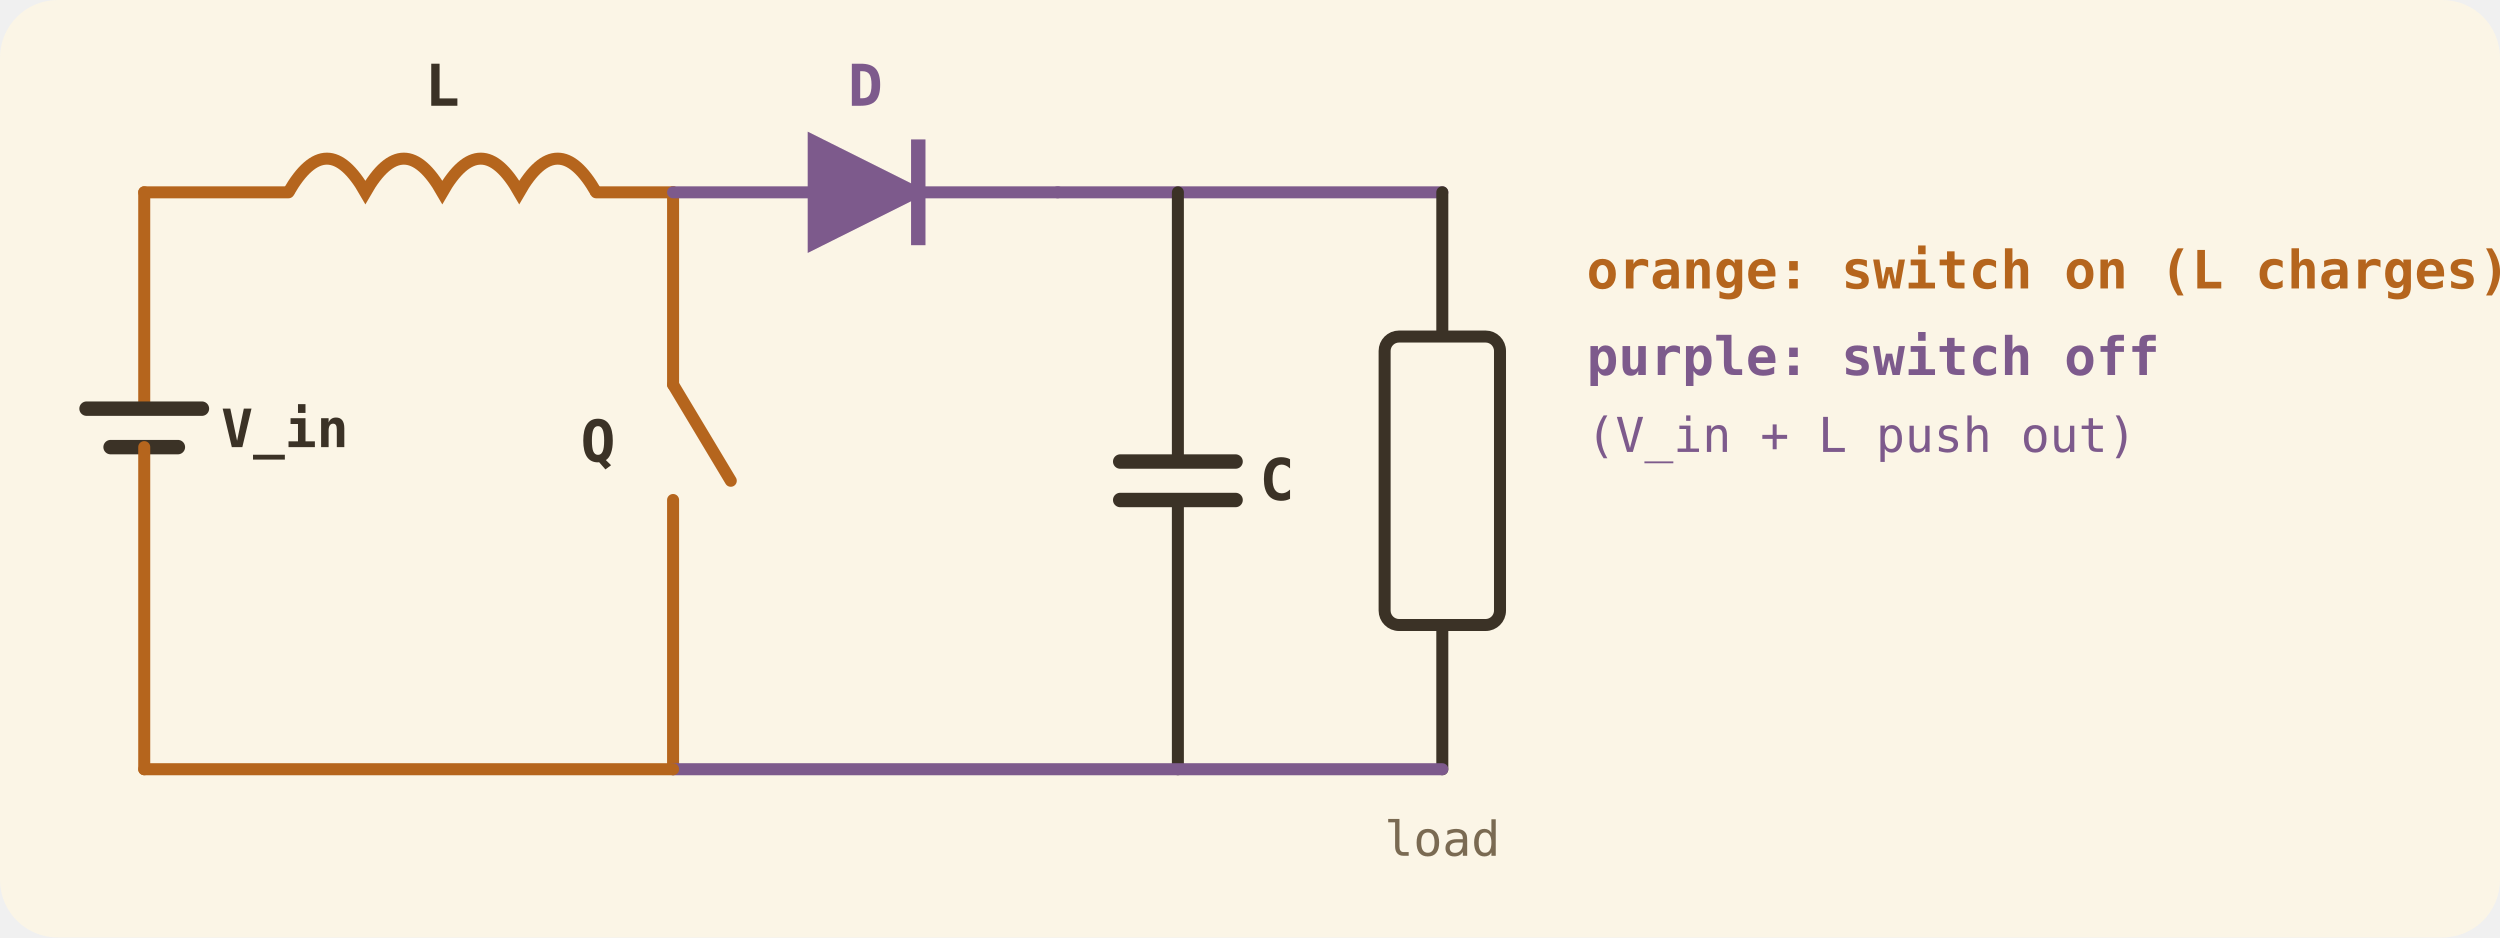
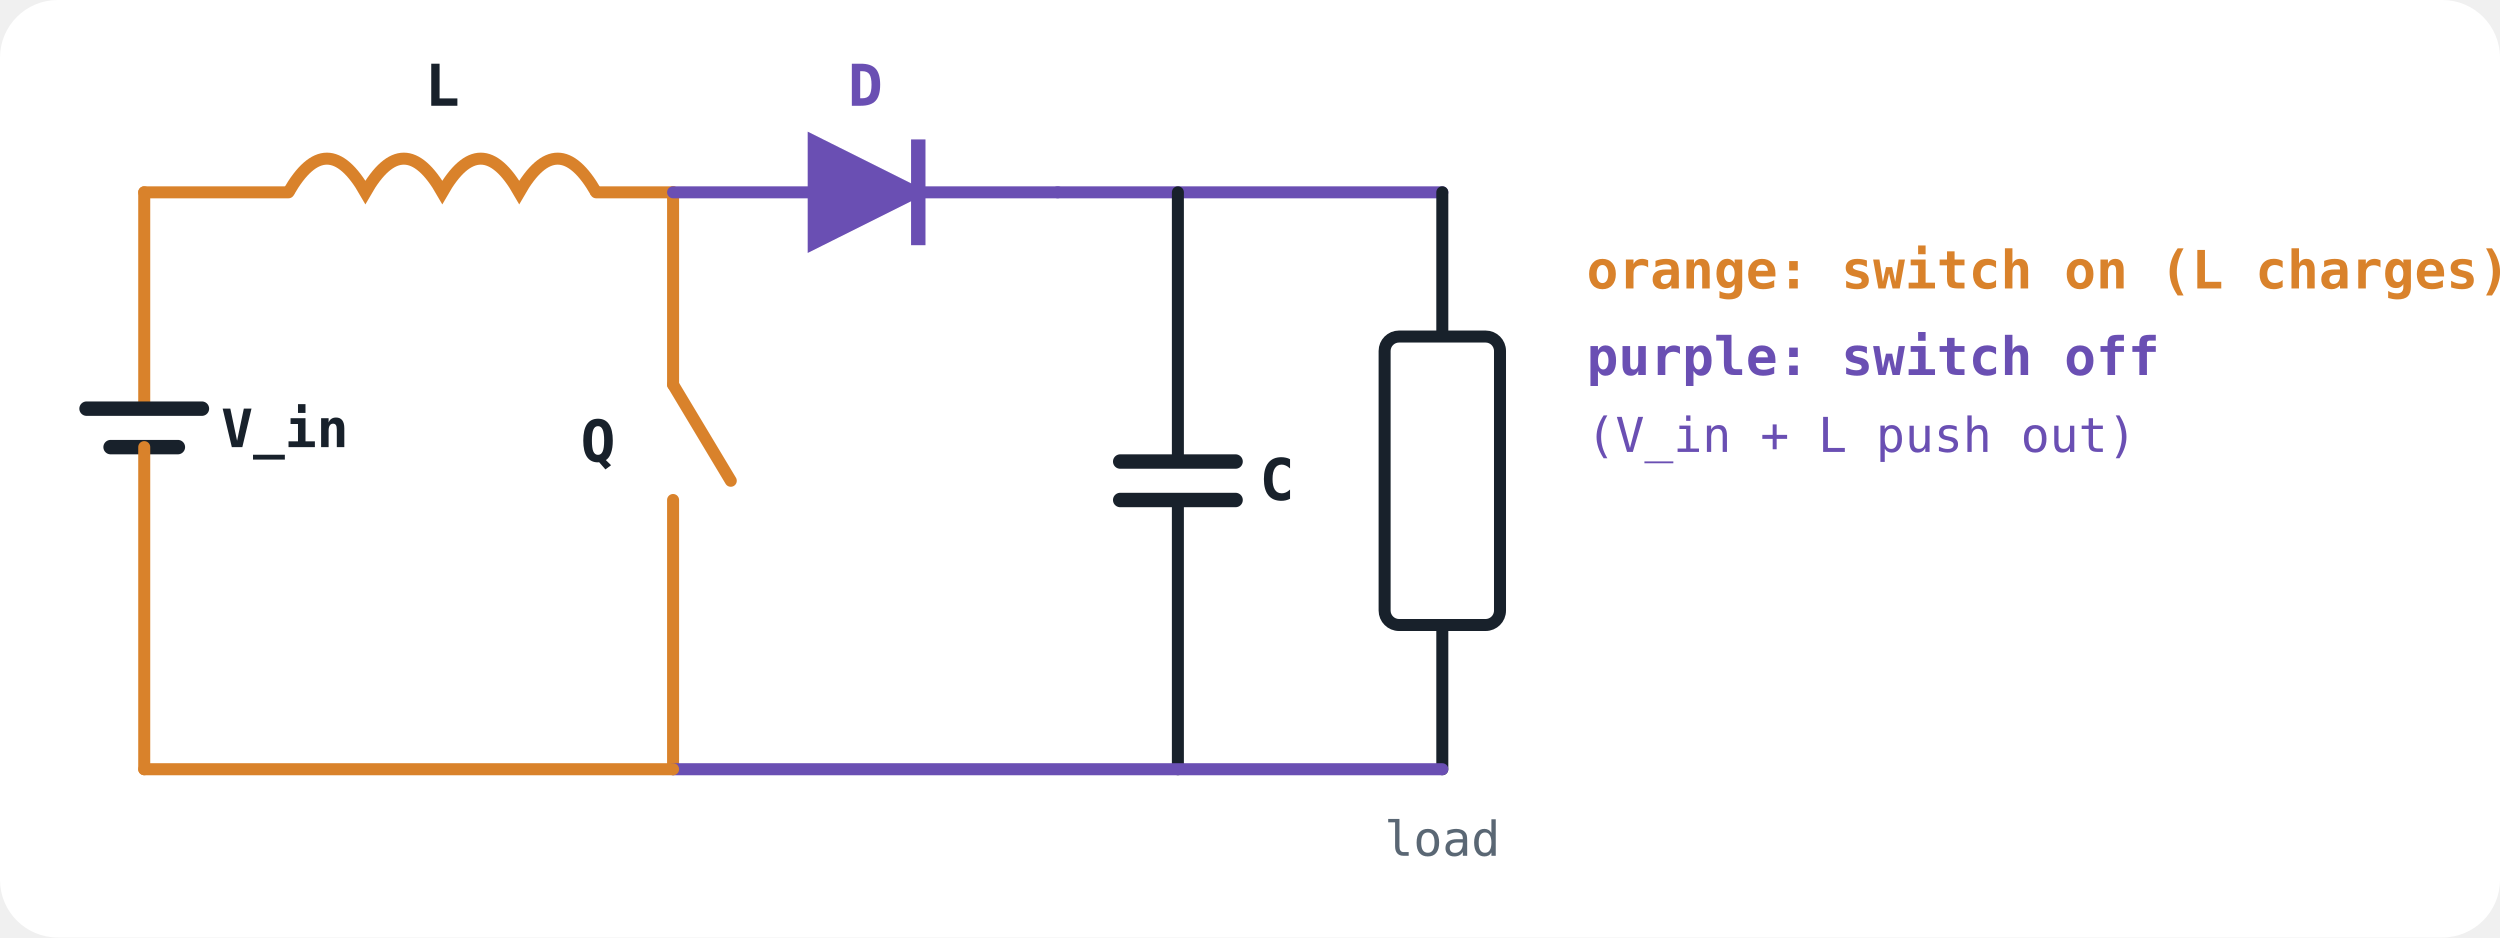
<svg xmlns="http://www.w3.org/2000/svg" viewBox="0 0 520 195" width="520" height="195">
-   <rect width="520" height="195" rx="12" fill="#fbf5e6" />
-   <polyline points="30,40 30,85" fill="none" stroke="#b5651d" stroke-width="2.5" stroke-linecap="round" stroke-linejoin="round" />
-   <polyline points="18,85 42,85" fill="none" stroke="#3b3226" stroke-width="3" stroke-linecap="round" stroke-linejoin="round" />
-   <polyline points="23,93 37,93" fill="none" stroke="#3b3226" stroke-width="3" stroke-linecap="round" stroke-linejoin="round" />
-   <text x="46" y="93" font-family="JetBrains Mono, monospace" font-size="11" font-weight="600" fill="#3b3226" text-anchor="start">V_in</text>
-   <polyline points="30,93 30,160" fill="none" stroke="#b5651d" stroke-width="2.5" stroke-linecap="round" stroke-linejoin="round" />
-   <polyline points="30,40 60,40" fill="none" stroke="#b5651d" stroke-width="2.5" stroke-linecap="round" stroke-linejoin="round" />
-   <path d="M60 40 q8 -14 16 0 q8 -14 16 0 q8 -14 16 0 q8 -14 16 0" fill="none" stroke="#b5651d" stroke-width="2.5" />
-   <text x="92" y="22" font-family="JetBrains Mono, monospace" font-size="12" font-weight="600" fill="#3b3226" text-anchor="middle">L</text>
-   <polyline points="124,40 140,40" fill="none" stroke="#b5651d" stroke-width="2.5" stroke-linecap="round" stroke-linejoin="round" />
-   <polyline points="140,40 140,80" fill="none" stroke="#b5651d" stroke-width="2.5" stroke-linecap="round" stroke-linejoin="round" />
-   <polyline points="140,80 152,100" fill="none" stroke="#b5651d" stroke-width="2.5" stroke-linecap="round" stroke-linejoin="round" />
-   <polyline points="140,104 140,160" fill="none" stroke="#b5651d" stroke-width="2.5" stroke-linecap="round" stroke-linejoin="round" />
-   <text x="128" y="96" font-family="JetBrains Mono, monospace" font-size="12" font-weight="600" fill="#3b3226" text-anchor="end">Q</text>
-   <polyline points="140,40 169.0,40.0" fill="none" stroke="#7d5a8c" stroke-width="2.5" stroke-linecap="round" stroke-linejoin="round" />
-   <polyline points="191.0,40.0 220,40" fill="none" stroke="#7d5a8c" stroke-width="2.5" stroke-linecap="round" stroke-linejoin="round" />
-   <polygon points="169.0,51.0 169.0,29.0 191.0,40.0" fill="#7d5a8c" stroke="#7d5a8c" stroke-width="2" />
-   <line x1="191.0" y1="51.0" x2="191.0" y2="29.0" stroke="#7d5a8c" stroke-width="3" />
-   <text x="180" y="22" font-family="JetBrains Mono, monospace" font-size="12" font-weight="600" fill="#7d5a8c" text-anchor="middle">D</text>
-   <polyline points="220,40 300,40" fill="none" stroke="#7d5a8c" stroke-width="2.5" stroke-linecap="round" stroke-linejoin="round" />
-   <polyline points="245,40 245,96.0" fill="none" stroke="#3b3226" stroke-width="2.5" stroke-linecap="round" stroke-linejoin="round" />
-   <polyline points="233,96.0 257,96.0" fill="none" stroke="#3b3226" stroke-width="3" stroke-linecap="round" stroke-linejoin="round" />
-   <polyline points="233,104.0 257,104.0" fill="none" stroke="#3b3226" stroke-width="3" stroke-linecap="round" stroke-linejoin="round" />
-   <polyline points="245,104.0 245,160" fill="none" stroke="#3b3226" stroke-width="2.5" stroke-linecap="round" stroke-linejoin="round" />
-   <text x="262" y="104" font-family="JetBrains Mono, monospace" font-size="12" font-weight="600" fill="#3b3226" text-anchor="start">C</text>
-   <polyline points="300,40 300,70" fill="none" stroke="#3b3226" stroke-width="2.5" stroke-linecap="round" stroke-linejoin="round" />
-   <rect x="288" y="70" width="24" height="60" rx="3" fill="#fbf5e6" stroke="#3b3226" stroke-width="2.5" />
-   <polyline points="300,130 300,160" fill="none" stroke="#3b3226" stroke-width="2.5" stroke-linecap="round" stroke-linejoin="round" />
-   <text x="300" y="178" font-family="JetBrains Mono, monospace" font-size="10" font-weight="400" fill="#7a6a52" text-anchor="middle">load</text>
-   <polyline points="140,160 300,160" fill="none" stroke="#7d5a8c" stroke-width="2.5" stroke-linecap="round" stroke-linejoin="round" />
-   <polyline points="30,160 140,160" fill="none" stroke="#b5651d" stroke-width="2.5" stroke-linecap="round" stroke-linejoin="round" />
-   <text x="330" y="60" font-family="JetBrains Mono, monospace" font-size="11" font-weight="600" fill="#b5651d" text-anchor="start">orange: switch on (L charges)</text>
-   <text x="330" y="78" font-family="JetBrains Mono, monospace" font-size="11" font-weight="600" fill="#7d5a8c" text-anchor="start">purple: switch off</text>
-   <text x="330" y="94" font-family="JetBrains Mono, monospace" font-size="10" font-weight="400" fill="#7d5a8c" text-anchor="start">(V_in + L push out)</text>
+   <rect width="520" height="195" rx="12" fill="#ffffff" />
+   <polyline points="30,40 30,85" fill="none" stroke="#d9822b" stroke-width="2.5" stroke-linecap="round" stroke-linejoin="round" />
+   <polyline points="18,85 42,85" fill="none" stroke="#18212b" stroke-width="3" stroke-linecap="round" stroke-linejoin="round" />
+   <polyline points="23,93 37,93" fill="none" stroke="#18212b" stroke-width="3" stroke-linecap="round" stroke-linejoin="round" />
+   <text x="46" y="93" font-family="JetBrains Mono, monospace" font-size="11" font-weight="600" fill="#18212b" text-anchor="start">V_in</text>
+   <polyline points="30,93 30,160" fill="none" stroke="#d9822b" stroke-width="2.5" stroke-linecap="round" stroke-linejoin="round" />
+   <polyline points="30,40 60,40" fill="none" stroke="#d9822b" stroke-width="2.5" stroke-linecap="round" stroke-linejoin="round" />
+   <path d="M60 40 q8 -14 16 0 q8 -14 16 0 q8 -14 16 0 q8 -14 16 0" fill="none" stroke="#d9822b" stroke-width="2.5" />
+   <text x="92" y="22" font-family="JetBrains Mono, monospace" font-size="12" font-weight="600" fill="#18212b" text-anchor="middle">L</text>
+   <polyline points="124,40 140,40" fill="none" stroke="#d9822b" stroke-width="2.5" stroke-linecap="round" stroke-linejoin="round" />
+   <polyline points="140,40 140,80" fill="none" stroke="#d9822b" stroke-width="2.5" stroke-linecap="round" stroke-linejoin="round" />
+   <polyline points="140,80 152,100" fill="none" stroke="#d9822b" stroke-width="2.5" stroke-linecap="round" stroke-linejoin="round" />
+   <polyline points="140,104 140,160" fill="none" stroke="#d9822b" stroke-width="2.5" stroke-linecap="round" stroke-linejoin="round" />
+   <text x="128" y="96" font-family="JetBrains Mono, monospace" font-size="12" font-weight="600" fill="#18212b" text-anchor="end">Q</text>
+   <polyline points="140,40 169.0,40.0" fill="none" stroke="#6a4fb3" stroke-width="2.5" stroke-linecap="round" stroke-linejoin="round" />
+   <polyline points="191.0,40.0 220,40" fill="none" stroke="#6a4fb3" stroke-width="2.5" stroke-linecap="round" stroke-linejoin="round" />
+   <polygon points="169.0,51.0 169.0,29.0 191.0,40.0" fill="#6a4fb3" stroke="#6a4fb3" stroke-width="2" />
+   <line x1="191.0" y1="51.0" x2="191.0" y2="29.0" stroke="#6a4fb3" stroke-width="3" />
+   <text x="180" y="22" font-family="JetBrains Mono, monospace" font-size="12" font-weight="600" fill="#6a4fb3" text-anchor="middle">D</text>
+   <polyline points="220,40 300,40" fill="none" stroke="#6a4fb3" stroke-width="2.5" stroke-linecap="round" stroke-linejoin="round" />
+   <polyline points="245,40 245,96.0" fill="none" stroke="#18212b" stroke-width="2.5" stroke-linecap="round" stroke-linejoin="round" />
+   <polyline points="233,96.0 257,96.0" fill="none" stroke="#18212b" stroke-width="3" stroke-linecap="round" stroke-linejoin="round" />
+   <polyline points="233,104.0 257,104.0" fill="none" stroke="#18212b" stroke-width="3" stroke-linecap="round" stroke-linejoin="round" />
+   <polyline points="245,104.0 245,160" fill="none" stroke="#18212b" stroke-width="2.5" stroke-linecap="round" stroke-linejoin="round" />
+   <text x="262" y="104" font-family="JetBrains Mono, monospace" font-size="12" font-weight="600" fill="#18212b" text-anchor="start">C</text>
+   <polyline points="300,40 300,70" fill="none" stroke="#18212b" stroke-width="2.5" stroke-linecap="round" stroke-linejoin="round" />
+   <rect x="288" y="70" width="24" height="60" rx="3" fill="#ffffff" stroke="#18212b" stroke-width="2.5" />
+   <polyline points="300,130 300,160" fill="none" stroke="#18212b" stroke-width="2.5" stroke-linecap="round" stroke-linejoin="round" />
+   <text x="300" y="178" font-family="JetBrains Mono, monospace" font-size="10" font-weight="400" fill="#5a6774" text-anchor="middle">load</text>
+   <polyline points="140,160 300,160" fill="none" stroke="#6a4fb3" stroke-width="2.5" stroke-linecap="round" stroke-linejoin="round" />
+   <polyline points="30,160 140,160" fill="none" stroke="#d9822b" stroke-width="2.5" stroke-linecap="round" stroke-linejoin="round" />
+   <text x="330" y="60" font-family="JetBrains Mono, monospace" font-size="11" font-weight="600" fill="#d9822b" text-anchor="start">orange: switch on (L charges)</text>
+   <text x="330" y="78" font-family="JetBrains Mono, monospace" font-size="11" font-weight="600" fill="#6a4fb3" text-anchor="start">purple: switch off</text>
+   <text x="330" y="94" font-family="JetBrains Mono, monospace" font-size="10" font-weight="400" fill="#6a4fb3" text-anchor="start">(V_in + L push out)</text>
</svg>
